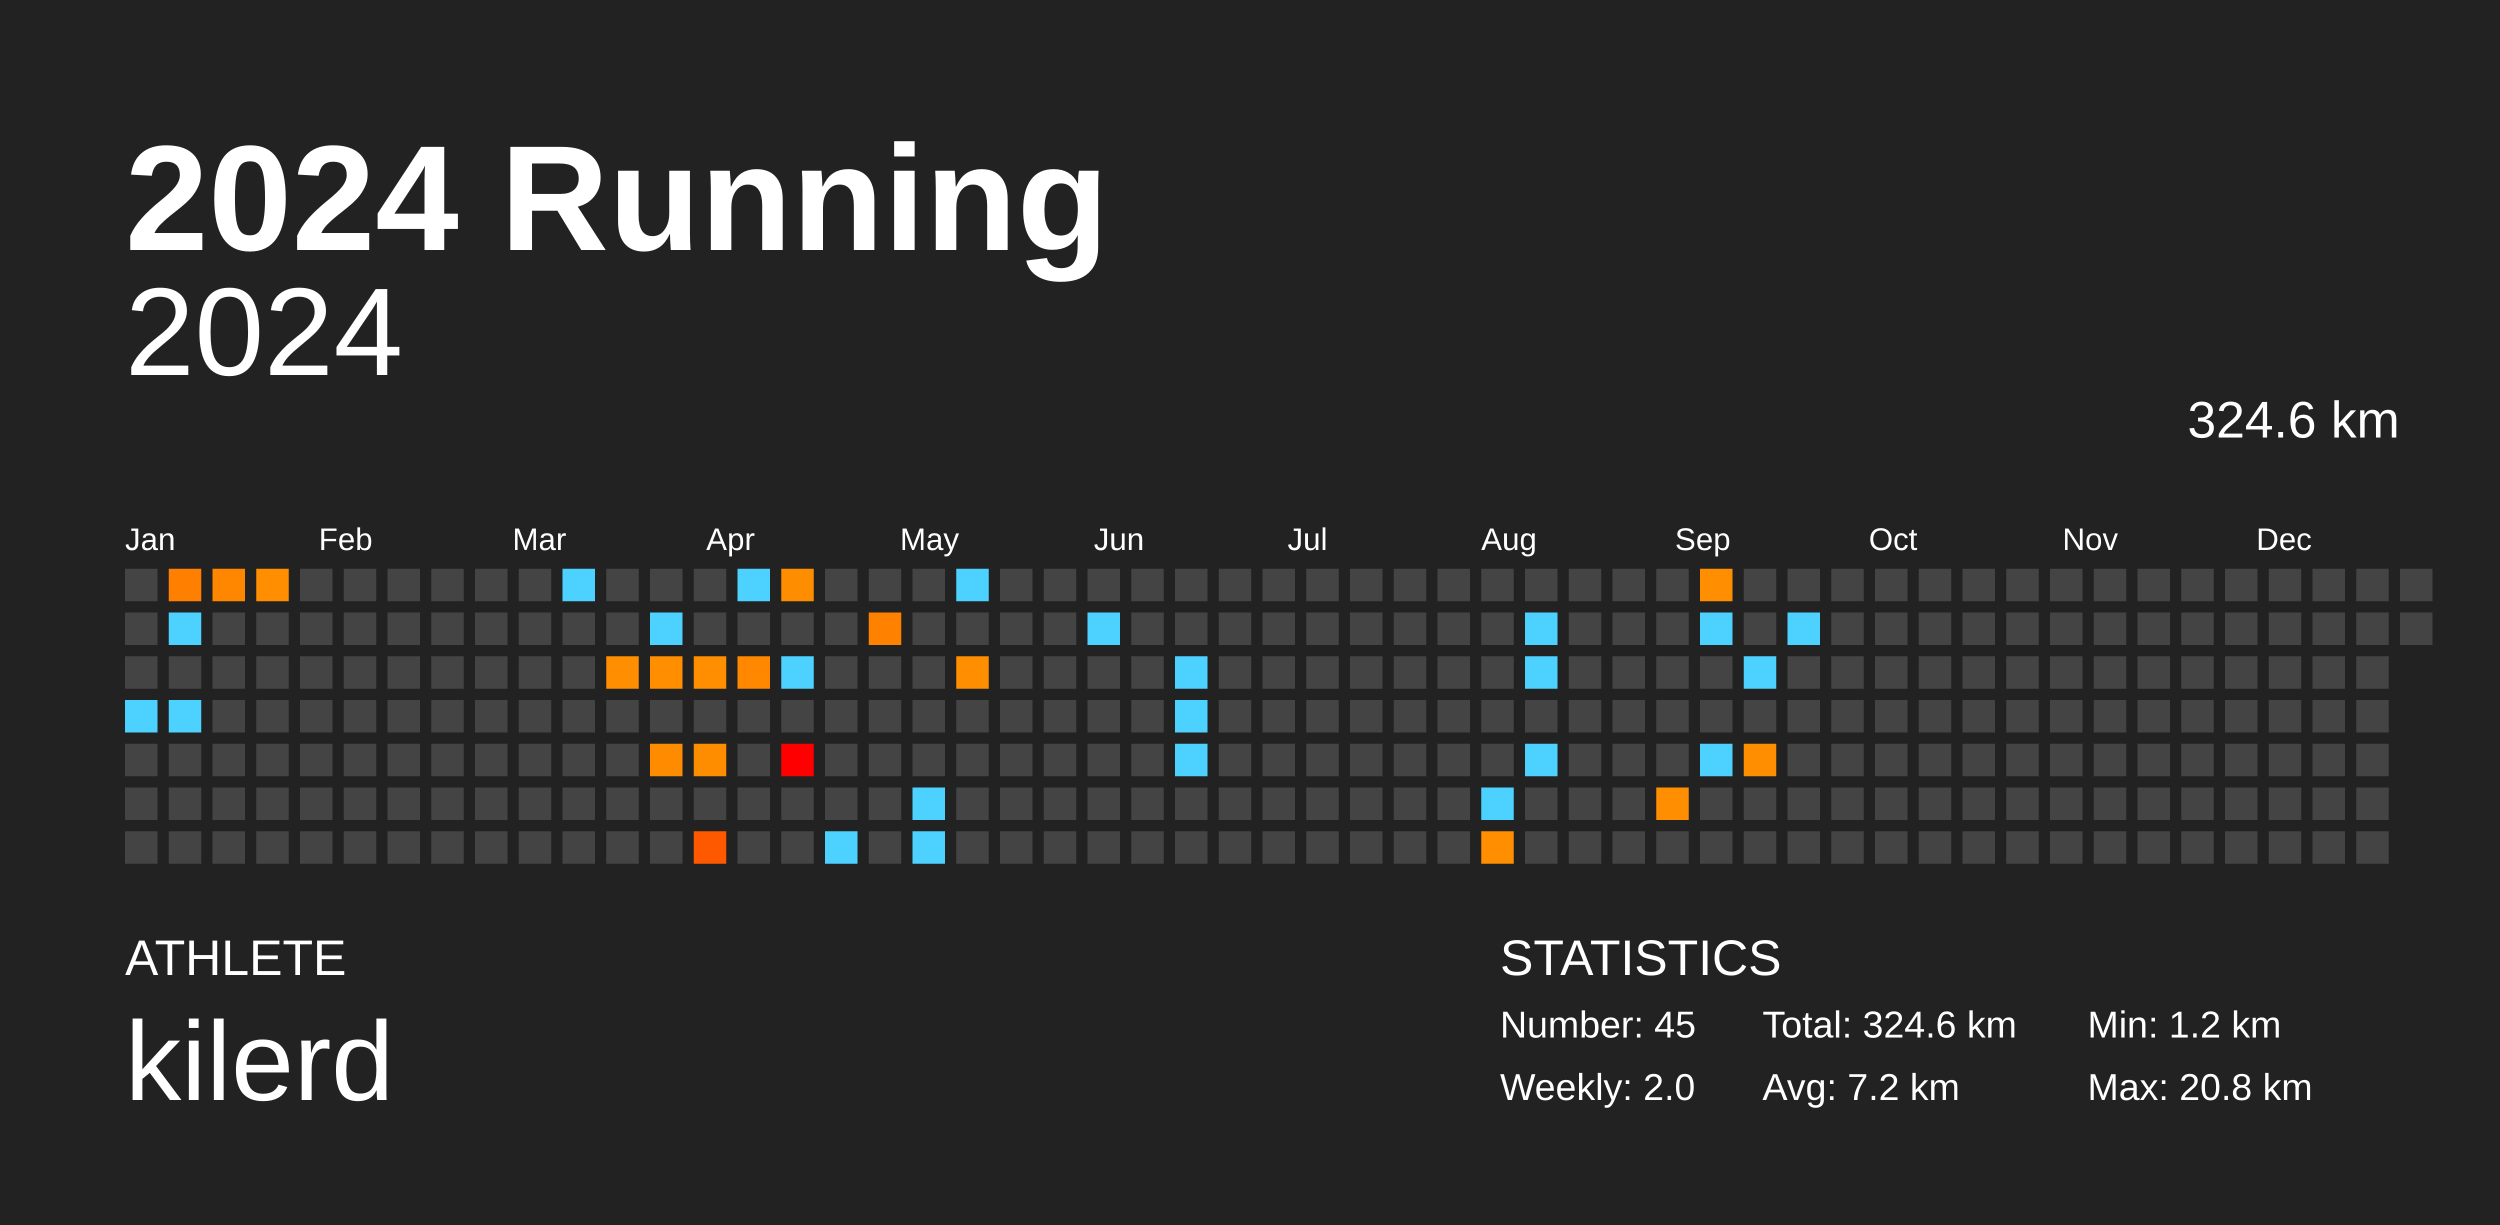
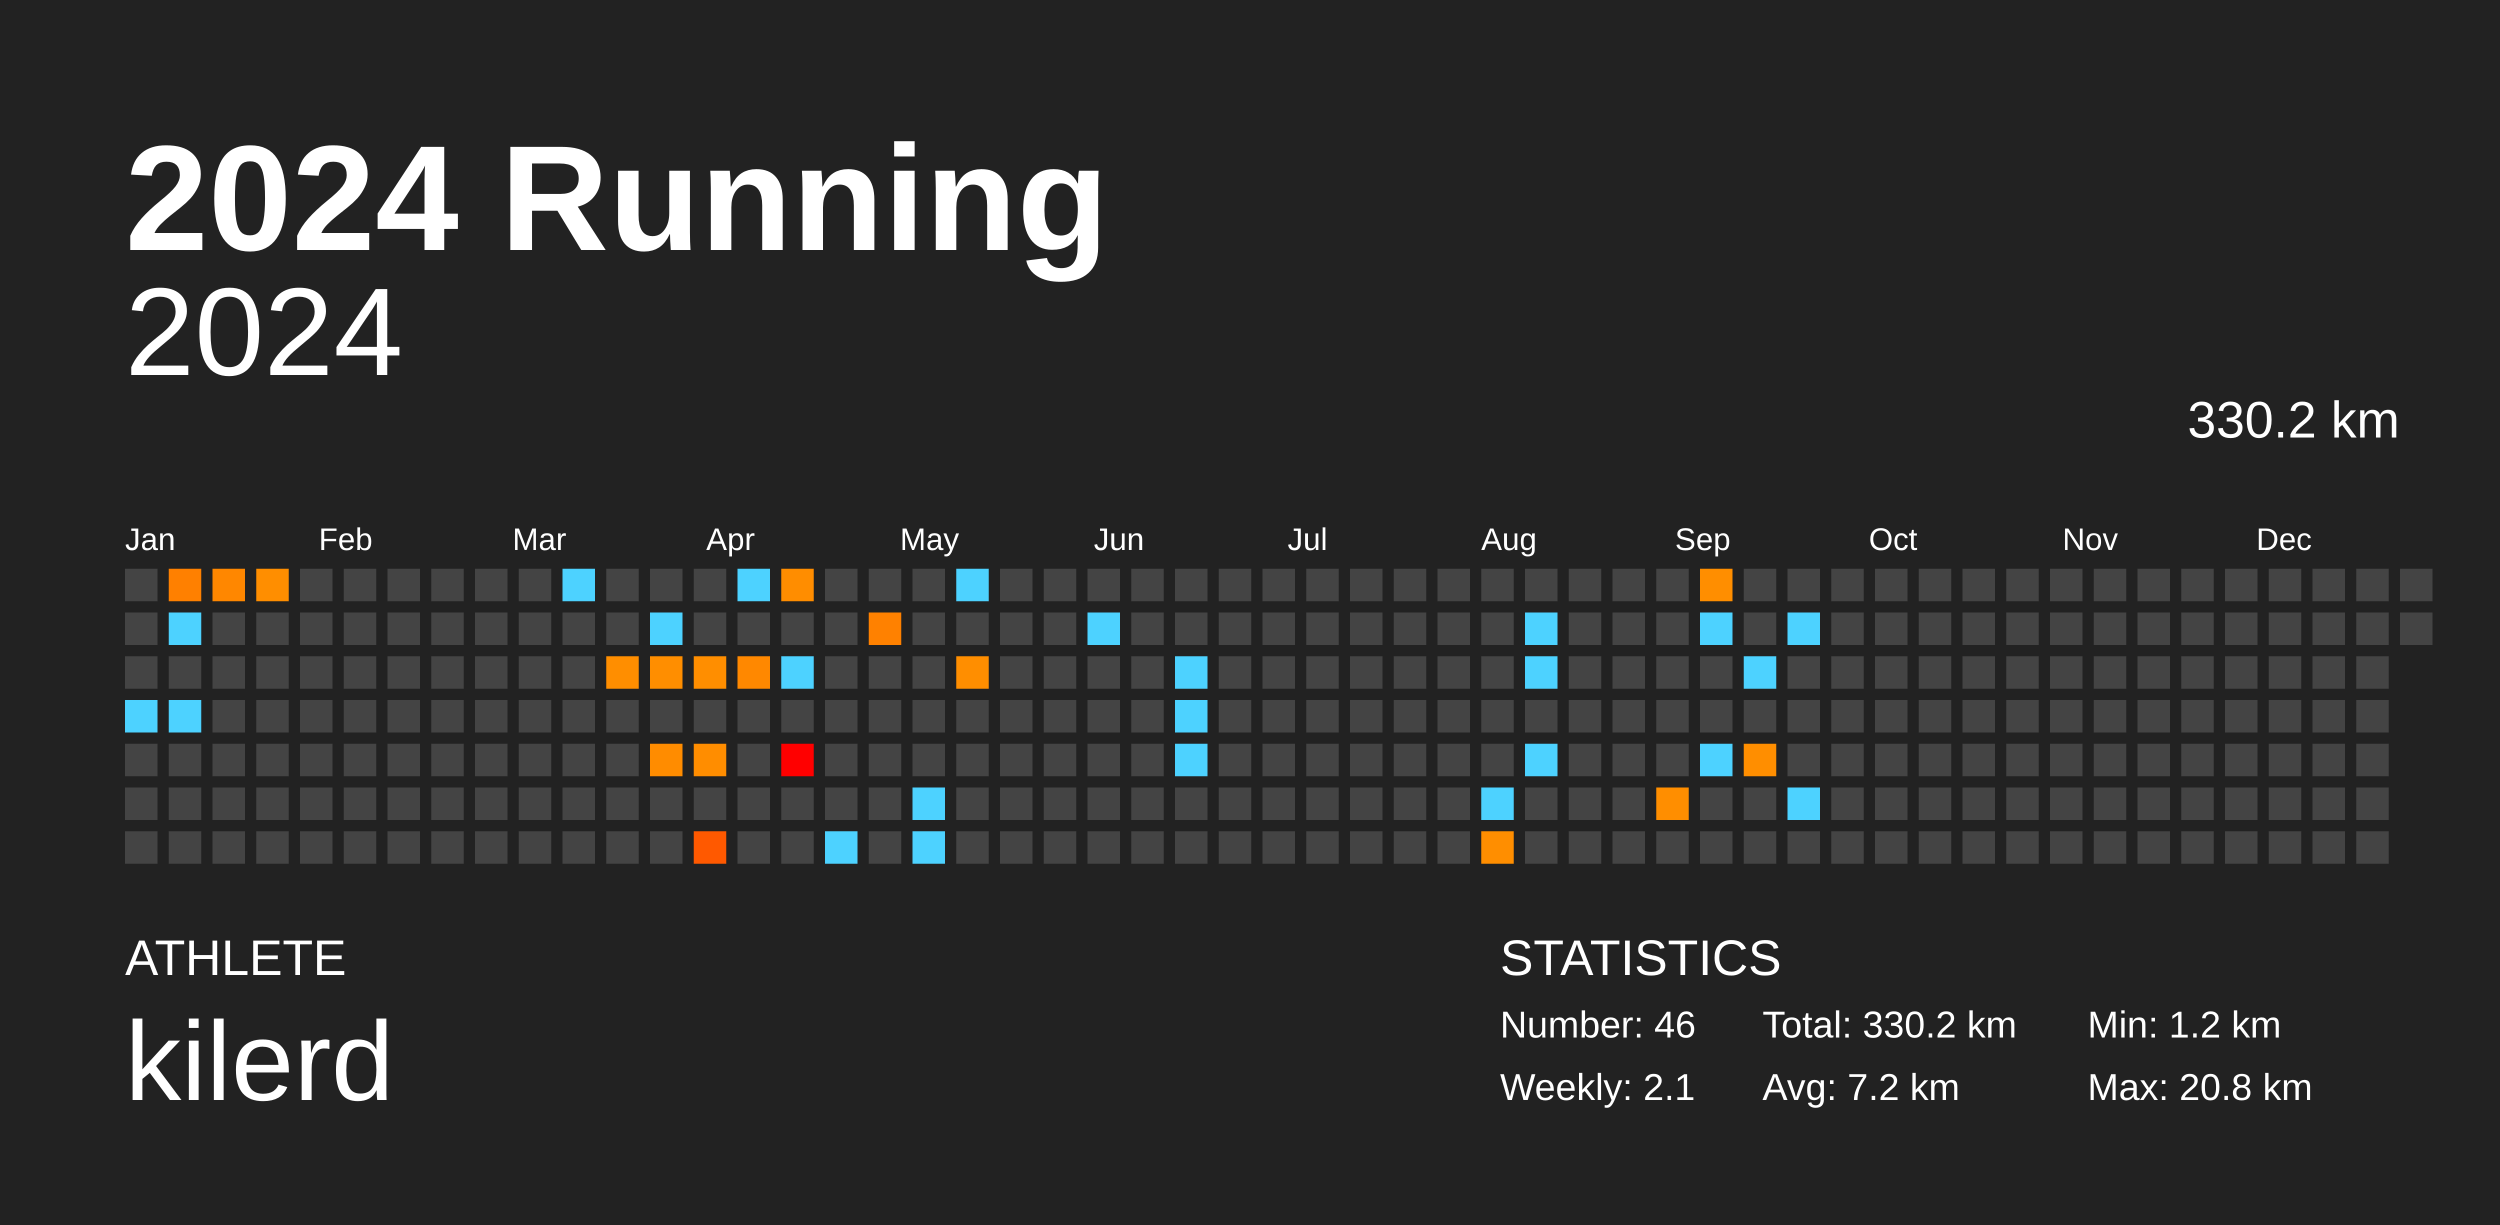
<svg xmlns="http://www.w3.org/2000/svg" baseProfile="full" height="98mm" version="1.1" viewBox="0,0,200,98" width="200mm">
  <defs />
  <rect fill="#222222" height="98" width="200" x="0" y="0" />
  <text fill="#FFFFFF" style="font-size:12px; font-family:Arial; font-weight:bold;" x="10" y="20">2024 Running</text>
  <text fill="#FFFFFF" style="font-size:4px; font-family:Arial" x="10" y="78">ATHLETE</text>
  <text fill="#FFFFFF" style="font-size:9px; font-family:Arial" x="10" y="88">kilerd</text>
  <text fill="#FFFFFF" style="font-size:4px; font-family:Arial" x="120" y="78">STATISTICS</text>
-   <text fill="#FFFFFF" style="font-size:3px; font-family:Arial" x="120" y="83">Number: 45</text>
-   <text fill="#FFFFFF" style="font-size:3px; font-family:Arial" x="120" y="88">Weekly: 2.0</text>
-   <text fill="#FFFFFF" style="font-size:3px; font-family:Arial" x="141" y="83">Total: 324.6 km</text>
+   <text fill="#FFFFFF" style="font-size:3px; font-family:Arial" x="120" y="83">Number: 46</text>
+   <text fill="#FFFFFF" style="font-size:3px; font-family:Arial" x="120" y="88">Weekly: 2.1</text>
+   <text fill="#FFFFFF" style="font-size:3px; font-family:Arial" x="141" y="83">Total: 330.2 km</text>
  <text fill="#FFFFFF" style="font-size:3px; font-family:Arial" x="141" y="88">Avg: 7.2 km</text>
  <text fill="#FFFFFF" style="font-size:3px; font-family:Arial" x="167" y="83">Min: 1.2 km</text>
  <text fill="#FFFFFF" style="font-size:3px; font-family:Arial" x="167" y="88">Max: 20.8 km</text>
  <text alignment-baseline="hanging" fill="#FFFFFF" style="font-size:10.0px; font-family:Arial;" x="10" y="30">2024</text>
-   <text alignment-baseline="hanging" fill="#FFFFFF" style="font-size:4.125px; font-family:Arial;" x="175" y="35">324.6 km</text>
+   <text alignment-baseline="hanging" fill="#FFFFFF" style="font-size:4.125px; font-family:Arial;" x="175" y="35">330.2 km</text>
  <text fill="#FFFFFF" style="font-size:2.5px; font-family:Arial" x="10.0" y="44">Jan</text>
  <text fill="#FFFFFF" style="font-size:2.5px; font-family:Arial" x="25.5" y="44">Feb</text>
  <text fill="#FFFFFF" style="font-size:2.5px; font-family:Arial" x="41.0" y="44">Mar</text>
  <text fill="#FFFFFF" style="font-size:2.5px; font-family:Arial" x="56.5" y="44">Apr</text>
  <text fill="#FFFFFF" style="font-size:2.5px; font-family:Arial" x="72.0" y="44">May</text>
  <text fill="#FFFFFF" style="font-size:2.5px; font-family:Arial" x="87.5" y="44">Jun</text>
  <text fill="#FFFFFF" style="font-size:2.5px; font-family:Arial" x="103.0" y="44">Jul</text>
  <text fill="#FFFFFF" style="font-size:2.5px; font-family:Arial" x="118.5" y="44">Aug</text>
  <text fill="#FFFFFF" style="font-size:2.5px; font-family:Arial" x="134.0" y="44">Sep</text>
  <text fill="#FFFFFF" style="font-size:2.5px; font-family:Arial" x="149.5" y="44">Oct</text>
  <text fill="#FFFFFF" style="font-size:2.5px; font-family:Arial" x="165.0" y="44">Nov</text>
  <text fill="#FFFFFF" style="font-size:2.5px; font-family:Arial" x="180.5" y="44">Dec</text>
  <rect fill="#444444" height="2.6" width="2.6" x="10.0" y="45.5" />
  <rect fill="#444444" height="2.6" width="2.6" x="10.0" y="49.0" />
  <rect fill="#444444" height="2.6" width="2.6" x="10.0" y="52.5" />
  <rect fill="#4dd2ff" height="2.6" width="2.6" x="10.0" y="56.0" />
  <rect fill="#444444" height="2.6" width="2.6" x="10.0" y="59.5" />
  <rect fill="#444444" height="2.6" width="2.6" x="10.0" y="63.0" />
  <rect fill="#444444" height="2.6" width="2.6" x="10.0" y="66.5" />
  <rect fill="#ff8000" height="2.6" width="2.6" x="13.5" y="45.5" />
  <rect fill="#4dd2ff" height="2.6" width="2.6" x="13.5" y="49.0" />
  <rect fill="#444444" height="2.6" width="2.6" x="13.5" y="52.5" />
  <rect fill="#4dd2ff" height="2.6" width="2.6" x="13.5" y="56.0" />
  <rect fill="#444444" height="2.6" width="2.6" x="13.5" y="59.5" />
  <rect fill="#444444" height="2.6" width="2.6" x="13.5" y="63.0" />
  <rect fill="#444444" height="2.6" width="2.6" x="13.5" y="66.5" />
  <rect fill="#ff8700" height="2.6" width="2.6" x="17.0" y="45.5" />
  <rect fill="#444444" height="2.6" width="2.6" x="17.0" y="49.0" />
  <rect fill="#444444" height="2.6" width="2.6" x="17.0" y="52.5" />
  <rect fill="#444444" height="2.6" width="2.6" x="17.0" y="56.0" />
  <rect fill="#444444" height="2.6" width="2.6" x="17.0" y="59.5" />
  <rect fill="#444444" height="2.6" width="2.6" x="17.0" y="63.0" />
  <rect fill="#444444" height="2.6" width="2.6" x="17.0" y="66.5" />
  <rect fill="#ff8e00" height="2.6" width="2.6" x="20.5" y="45.5" />
  <rect fill="#444444" height="2.6" width="2.6" x="20.5" y="49.0" />
  <rect fill="#444444" height="2.6" width="2.6" x="20.5" y="52.5" />
  <rect fill="#444444" height="2.6" width="2.6" x="20.5" y="56.0" />
  <rect fill="#444444" height="2.6" width="2.6" x="20.5" y="59.5" />
  <rect fill="#444444" height="2.6" width="2.6" x="20.5" y="63.0" />
  <rect fill="#444444" height="2.6" width="2.6" x="20.5" y="66.5" />
  <rect fill="#444444" height="2.6" width="2.6" x="24.0" y="45.5" />
  <rect fill="#444444" height="2.6" width="2.6" x="24.0" y="49.0" />
  <rect fill="#444444" height="2.6" width="2.6" x="24.0" y="52.5" />
  <rect fill="#444444" height="2.6" width="2.6" x="24.0" y="56.0" />
  <rect fill="#444444" height="2.6" width="2.6" x="24.0" y="59.5" />
  <rect fill="#444444" height="2.6" width="2.6" x="24.0" y="63.0" />
  <rect fill="#444444" height="2.6" width="2.6" x="24.0" y="66.5" />
  <rect fill="#444444" height="2.6" width="2.6" x="27.5" y="45.5" />
  <rect fill="#444444" height="2.6" width="2.6" x="27.5" y="49.0" />
  <rect fill="#444444" height="2.6" width="2.6" x="27.5" y="52.5" />
  <rect fill="#444444" height="2.6" width="2.6" x="27.5" y="56.0" />
  <rect fill="#444444" height="2.6" width="2.6" x="27.5" y="59.5" />
  <rect fill="#444444" height="2.6" width="2.6" x="27.5" y="63.0" />
  <rect fill="#444444" height="2.6" width="2.6" x="27.5" y="66.5" />
  <rect fill="#444444" height="2.6" width="2.6" x="31.0" y="45.5" />
  <rect fill="#444444" height="2.6" width="2.6" x="31.0" y="49.0" />
  <rect fill="#444444" height="2.6" width="2.6" x="31.0" y="52.5" />
  <rect fill="#444444" height="2.6" width="2.6" x="31.0" y="56.0" />
  <rect fill="#444444" height="2.6" width="2.6" x="31.0" y="59.5" />
  <rect fill="#444444" height="2.6" width="2.6" x="31.0" y="63.0" />
  <rect fill="#444444" height="2.6" width="2.6" x="31.0" y="66.5" />
  <rect fill="#444444" height="2.6" width="2.6" x="34.5" y="45.5" />
  <rect fill="#444444" height="2.6" width="2.6" x="34.5" y="49.0" />
  <rect fill="#444444" height="2.6" width="2.6" x="34.5" y="52.5" />
  <rect fill="#444444" height="2.6" width="2.6" x="34.5" y="56.0" />
  <rect fill="#444444" height="2.6" width="2.6" x="34.5" y="59.5" />
  <rect fill="#444444" height="2.6" width="2.6" x="34.5" y="63.0" />
  <rect fill="#444444" height="2.6" width="2.6" x="34.5" y="66.5" />
  <rect fill="#444444" height="2.6" width="2.6" x="38.0" y="45.5" />
  <rect fill="#444444" height="2.6" width="2.6" x="38.0" y="49.0" />
  <rect fill="#444444" height="2.6" width="2.6" x="38.0" y="52.5" />
  <rect fill="#444444" height="2.6" width="2.6" x="38.0" y="56.0" />
  <rect fill="#444444" height="2.6" width="2.6" x="38.0" y="59.5" />
  <rect fill="#444444" height="2.6" width="2.6" x="38.0" y="63.0" />
  <rect fill="#444444" height="2.6" width="2.6" x="38.0" y="66.5" />
  <rect fill="#444444" height="2.6" width="2.6" x="41.5" y="45.5" />
  <rect fill="#444444" height="2.6" width="2.6" x="41.5" y="49.0" />
  <rect fill="#444444" height="2.6" width="2.6" x="41.5" y="52.5" />
  <rect fill="#444444" height="2.6" width="2.6" x="41.5" y="56.0" />
  <rect fill="#444444" height="2.6" width="2.6" x="41.5" y="59.5" />
  <rect fill="#444444" height="2.6" width="2.6" x="41.5" y="63.0" />
  <rect fill="#444444" height="2.6" width="2.6" x="41.5" y="66.5" />
  <rect fill="#4dd2ff" height="2.6" width="2.6" x="45.0" y="45.5" />
  <rect fill="#444444" height="2.6" width="2.6" x="45.0" y="49.0" />
  <rect fill="#444444" height="2.6" width="2.6" x="45.0" y="52.5" />
  <rect fill="#444444" height="2.6" width="2.6" x="45.0" y="56.0" />
  <rect fill="#444444" height="2.6" width="2.6" x="45.0" y="59.5" />
  <rect fill="#444444" height="2.6" width="2.6" x="45.0" y="63.0" />
  <rect fill="#444444" height="2.6" width="2.6" x="45.0" y="66.5" />
  <rect fill="#444444" height="2.6" width="2.6" x="48.5" y="45.5" />
  <rect fill="#444444" height="2.6" width="2.6" x="48.5" y="49.0" />
  <rect fill="#ff8e00" height="2.6" width="2.6" x="48.5" y="52.5" />
  <rect fill="#444444" height="2.6" width="2.6" x="48.5" y="56.0" />
  <rect fill="#444444" height="2.6" width="2.6" x="48.5" y="59.5" />
  <rect fill="#444444" height="2.6" width="2.6" x="48.5" y="63.0" />
  <rect fill="#444444" height="2.6" width="2.6" x="48.5" y="66.5" />
  <rect fill="#444444" height="2.6" width="2.6" x="52.0" y="45.5" />
  <rect fill="#4dd2ff" height="2.6" width="2.6" x="52.0" y="49.0" />
  <rect fill="#ff8e00" height="2.6" width="2.6" x="52.0" y="52.5" />
  <rect fill="#444444" height="2.6" width="2.6" x="52.0" y="56.0" />
  <rect fill="#ff8c00" height="2.6" width="2.6" x="52.0" y="59.5" />
  <rect fill="#444444" height="2.6" width="2.6" x="52.0" y="63.0" />
  <rect fill="#444444" height="2.6" width="2.6" x="52.0" y="66.5" />
  <rect fill="#444444" height="2.6" width="2.6" x="55.5" y="45.5" />
  <rect fill="#444444" height="2.6" width="2.6" x="55.5" y="49.0" />
  <rect fill="#ff8e00" height="2.6" width="2.6" x="55.5" y="52.5" />
  <rect fill="#444444" height="2.6" width="2.6" x="55.5" y="56.0" />
  <rect fill="#ff8d00" height="2.6" width="2.6" x="55.5" y="59.5" />
  <rect fill="#444444" height="2.6" width="2.6" x="55.5" y="63.0" />
  <rect fill="#ff5900" height="2.6" width="2.6" x="55.5" y="66.5" />
  <rect fill="#4dd2ff" height="2.6" width="2.6" x="59.0" y="45.5" />
  <rect fill="#444444" height="2.6" width="2.6" x="59.0" y="49.0" />
  <rect fill="#ff8800" height="2.6" width="2.6" x="59.0" y="52.5" />
  <rect fill="#444444" height="2.6" width="2.6" x="59.0" y="56.0" />
  <rect fill="#444444" height="2.6" width="2.6" x="59.0" y="59.5" />
  <rect fill="#444444" height="2.6" width="2.6" x="59.0" y="63.0" />
  <rect fill="#444444" height="2.6" width="2.6" x="59.0" y="66.5" />
  <rect fill="#ff8d00" height="2.6" width="2.6" x="62.5" y="45.5" />
  <rect fill="#444444" height="2.6" width="2.6" x="62.5" y="49.0" />
  <rect fill="#4dd2ff" height="2.6" width="2.6" x="62.5" y="52.5" />
  <rect fill="#444444" height="2.6" width="2.6" x="62.5" y="56.0" />
  <rect fill="red" height="2.6" width="2.6" x="62.5" y="59.5" />
  <rect fill="#444444" height="2.6" width="2.6" x="62.5" y="63.0" />
  <rect fill="#444444" height="2.6" width="2.6" x="62.5" y="66.5" />
  <rect fill="#444444" height="2.6" width="2.6" x="66.0" y="45.5" />
  <rect fill="#444444" height="2.6" width="2.6" x="66.0" y="49.0" />
  <rect fill="#444444" height="2.6" width="2.6" x="66.0" y="52.5" />
  <rect fill="#444444" height="2.6" width="2.6" x="66.0" y="56.0" />
  <rect fill="#444444" height="2.6" width="2.6" x="66.0" y="59.5" />
  <rect fill="#444444" height="2.6" width="2.6" x="66.0" y="63.0" />
  <rect fill="#4dd2ff" height="2.6" width="2.6" x="66.0" y="66.5" />
  <rect fill="#444444" height="2.6" width="2.6" x="69.5" y="45.5" />
  <rect fill="#ff8100" height="2.6" width="2.6" x="69.5" y="49.0" />
  <rect fill="#444444" height="2.6" width="2.6" x="69.5" y="52.5" />
  <rect fill="#444444" height="2.6" width="2.6" x="69.5" y="56.0" />
  <rect fill="#444444" height="2.6" width="2.6" x="69.5" y="59.5" />
  <rect fill="#444444" height="2.6" width="2.6" x="69.5" y="63.0" />
  <rect fill="#444444" height="2.6" width="2.6" x="69.5" y="66.5" />
  <rect fill="#444444" height="2.6" width="2.6" x="73.0" y="45.5" />
  <rect fill="#444444" height="2.6" width="2.6" x="73.0" y="49.0" />
  <rect fill="#444444" height="2.6" width="2.6" x="73.0" y="52.5" />
  <rect fill="#444444" height="2.6" width="2.6" x="73.0" y="56.0" />
  <rect fill="#444444" height="2.6" width="2.6" x="73.0" y="59.5" />
  <rect fill="#4dd2ff" height="2.6" width="2.6" x="73.0" y="63.0" />
  <rect fill="#4dd2ff" height="2.6" width="2.6" x="73.0" y="66.5" />
  <rect fill="#4dd2ff" height="2.6" width="2.6" x="76.5" y="45.5" />
  <rect fill="#444444" height="2.6" width="2.6" x="76.5" y="49.0" />
  <rect fill="#ff8e00" height="2.6" width="2.6" x="76.5" y="52.5" />
  <rect fill="#444444" height="2.6" width="2.6" x="76.5" y="56.0" />
  <rect fill="#444444" height="2.6" width="2.6" x="76.5" y="59.5" />
  <rect fill="#444444" height="2.6" width="2.6" x="76.5" y="63.0" />
  <rect fill="#444444" height="2.6" width="2.6" x="76.5" y="66.5" />
  <rect fill="#444444" height="2.6" width="2.6" x="80.0" y="45.5" />
  <rect fill="#444444" height="2.6" width="2.6" x="80.0" y="49.0" />
  <rect fill="#444444" height="2.6" width="2.6" x="80.0" y="52.5" />
  <rect fill="#444444" height="2.6" width="2.6" x="80.0" y="56.0" />
  <rect fill="#444444" height="2.6" width="2.6" x="80.0" y="59.5" />
  <rect fill="#444444" height="2.6" width="2.6" x="80.0" y="63.0" />
  <rect fill="#444444" height="2.6" width="2.6" x="80.0" y="66.5" />
  <rect fill="#444444" height="2.6" width="2.6" x="83.5" y="45.5" />
  <rect fill="#444444" height="2.6" width="2.6" x="83.5" y="49.0" />
  <rect fill="#444444" height="2.6" width="2.6" x="83.5" y="52.5" />
  <rect fill="#444444" height="2.6" width="2.6" x="83.5" y="56.0" />
  <rect fill="#444444" height="2.6" width="2.6" x="83.5" y="59.5" />
  <rect fill="#444444" height="2.6" width="2.6" x="83.5" y="63.0" />
  <rect fill="#444444" height="2.6" width="2.6" x="83.5" y="66.5" />
  <rect fill="#444444" height="2.6" width="2.6" x="87.0" y="45.5" />
  <rect fill="#4dd2ff" height="2.6" width="2.6" x="87.0" y="49.0" />
  <rect fill="#444444" height="2.6" width="2.6" x="87.0" y="52.5" />
  <rect fill="#444444" height="2.6" width="2.6" x="87.0" y="56.0" />
  <rect fill="#444444" height="2.6" width="2.6" x="87.0" y="59.5" />
  <rect fill="#444444" height="2.6" width="2.6" x="87.0" y="63.0" />
  <rect fill="#444444" height="2.6" width="2.6" x="87.0" y="66.5" />
  <rect fill="#444444" height="2.6" width="2.6" x="90.5" y="45.5" />
  <rect fill="#444444" height="2.6" width="2.6" x="90.5" y="49.0" />
  <rect fill="#444444" height="2.6" width="2.6" x="90.5" y="52.5" />
  <rect fill="#444444" height="2.6" width="2.6" x="90.5" y="56.0" />
  <rect fill="#444444" height="2.6" width="2.6" x="90.5" y="59.5" />
  <rect fill="#444444" height="2.6" width="2.6" x="90.5" y="63.0" />
  <rect fill="#444444" height="2.6" width="2.6" x="90.5" y="66.5" />
  <rect fill="#444444" height="2.6" width="2.6" x="94.0" y="45.5" />
  <rect fill="#444444" height="2.6" width="2.6" x="94.0" y="49.0" />
  <rect fill="#4dd2ff" height="2.6" width="2.6" x="94.0" y="52.5" />
  <rect fill="#4dd2ff" height="2.6" width="2.6" x="94.0" y="56.0" />
  <rect fill="#4dd2ff" height="2.6" width="2.6" x="94.0" y="59.5" />
  <rect fill="#444444" height="2.6" width="2.6" x="94.0" y="63.0" />
  <rect fill="#444444" height="2.6" width="2.6" x="94.0" y="66.5" />
  <rect fill="#444444" height="2.6" width="2.6" x="97.5" y="45.5" />
  <rect fill="#444444" height="2.6" width="2.6" x="97.5" y="49.0" />
  <rect fill="#444444" height="2.6" width="2.6" x="97.5" y="52.5" />
  <rect fill="#444444" height="2.6" width="2.6" x="97.5" y="56.0" />
  <rect fill="#444444" height="2.6" width="2.6" x="97.5" y="59.5" />
  <rect fill="#444444" height="2.6" width="2.6" x="97.5" y="63.0" />
  <rect fill="#444444" height="2.6" width="2.6" x="97.5" y="66.5" />
  <rect fill="#444444" height="2.6" width="2.6" x="101.0" y="45.5" />
  <rect fill="#444444" height="2.6" width="2.6" x="101.0" y="49.0" />
  <rect fill="#444444" height="2.6" width="2.6" x="101.0" y="52.5" />
  <rect fill="#444444" height="2.6" width="2.6" x="101.0" y="56.0" />
  <rect fill="#444444" height="2.6" width="2.6" x="101.0" y="59.5" />
  <rect fill="#444444" height="2.6" width="2.6" x="101.0" y="63.0" />
  <rect fill="#444444" height="2.6" width="2.6" x="101.0" y="66.5" />
  <rect fill="#444444" height="2.6" width="2.6" x="104.5" y="45.5" />
  <rect fill="#444444" height="2.6" width="2.6" x="104.5" y="49.0" />
  <rect fill="#444444" height="2.6" width="2.6" x="104.5" y="52.5" />
  <rect fill="#444444" height="2.6" width="2.6" x="104.5" y="56.0" />
  <rect fill="#444444" height="2.6" width="2.6" x="104.5" y="59.5" />
  <rect fill="#444444" height="2.6" width="2.6" x="104.5" y="63.0" />
  <rect fill="#444444" height="2.6" width="2.6" x="104.5" y="66.5" />
  <rect fill="#444444" height="2.6" width="2.6" x="108.0" y="45.5" />
  <rect fill="#444444" height="2.6" width="2.6" x="108.0" y="49.0" />
  <rect fill="#444444" height="2.6" width="2.6" x="108.0" y="52.5" />
  <rect fill="#444444" height="2.6" width="2.6" x="108.0" y="56.0" />
  <rect fill="#444444" height="2.6" width="2.6" x="108.0" y="59.5" />
  <rect fill="#444444" height="2.6" width="2.6" x="108.0" y="63.0" />
  <rect fill="#444444" height="2.6" width="2.6" x="108.0" y="66.5" />
  <rect fill="#444444" height="2.6" width="2.6" x="111.5" y="45.5" />
  <rect fill="#444444" height="2.6" width="2.6" x="111.5" y="49.0" />
  <rect fill="#444444" height="2.6" width="2.6" x="111.5" y="52.5" />
  <rect fill="#444444" height="2.6" width="2.6" x="111.5" y="56.0" />
  <rect fill="#444444" height="2.6" width="2.6" x="111.5" y="59.5" />
  <rect fill="#444444" height="2.6" width="2.6" x="111.5" y="63.0" />
  <rect fill="#444444" height="2.6" width="2.6" x="111.5" y="66.5" />
  <rect fill="#444444" height="2.6" width="2.6" x="115.0" y="45.5" />
  <rect fill="#444444" height="2.6" width="2.6" x="115.0" y="49.0" />
  <rect fill="#444444" height="2.6" width="2.6" x="115.0" y="52.5" />
  <rect fill="#444444" height="2.6" width="2.6" x="115.0" y="56.0" />
  <rect fill="#444444" height="2.6" width="2.6" x="115.0" y="59.5" />
  <rect fill="#444444" height="2.6" width="2.6" x="115.0" y="63.0" />
  <rect fill="#444444" height="2.6" width="2.6" x="115.0" y="66.5" />
  <rect fill="#444444" height="2.6" width="2.6" x="118.5" y="45.5" />
  <rect fill="#444444" height="2.6" width="2.6" x="118.5" y="49.0" />
  <rect fill="#444444" height="2.6" width="2.6" x="118.5" y="52.5" />
  <rect fill="#444444" height="2.6" width="2.6" x="118.5" y="56.0" />
  <rect fill="#444444" height="2.6" width="2.6" x="118.5" y="59.5" />
  <rect fill="#4dd2ff" height="2.6" width="2.6" x="118.5" y="63.0" />
  <rect fill="#ff8e00" height="2.6" width="2.6" x="118.5" y="66.5" />
  <rect fill="#444444" height="2.6" width="2.6" x="122.0" y="45.5" />
  <rect fill="#4dd2ff" height="2.6" width="2.6" x="122.0" y="49.0" />
  <rect fill="#4dd2ff" height="2.6" width="2.6" x="122.0" y="52.5" />
  <rect fill="#444444" height="2.6" width="2.6" x="122.0" y="56.0" />
  <rect fill="#4dd2ff" height="2.6" width="2.6" x="122.0" y="59.5" />
  <rect fill="#444444" height="2.6" width="2.6" x="122.0" y="63.0" />
  <rect fill="#444444" height="2.6" width="2.6" x="122.0" y="66.5" />
  <rect fill="#444444" height="2.6" width="2.6" x="125.5" y="45.5" />
  <rect fill="#444444" height="2.6" width="2.6" x="125.5" y="49.0" />
  <rect fill="#444444" height="2.6" width="2.6" x="125.5" y="52.5" />
  <rect fill="#444444" height="2.6" width="2.6" x="125.5" y="56.0" />
  <rect fill="#444444" height="2.6" width="2.6" x="125.5" y="59.5" />
  <rect fill="#444444" height="2.6" width="2.6" x="125.5" y="63.0" />
  <rect fill="#444444" height="2.6" width="2.6" x="125.5" y="66.5" />
  <rect fill="#444444" height="2.6" width="2.6" x="129.0" y="45.5" />
  <rect fill="#444444" height="2.6" width="2.6" x="129.0" y="49.0" />
  <rect fill="#444444" height="2.6" width="2.6" x="129.0" y="52.5" />
  <rect fill="#444444" height="2.6" width="2.6" x="129.0" y="56.0" />
  <rect fill="#444444" height="2.6" width="2.6" x="129.0" y="59.5" />
  <rect fill="#444444" height="2.6" width="2.6" x="129.0" y="63.0" />
  <rect fill="#444444" height="2.6" width="2.6" x="129.0" y="66.5" />
  <rect fill="#444444" height="2.6" width="2.6" x="132.5" y="45.5" />
  <rect fill="#444444" height="2.6" width="2.6" x="132.5" y="49.0" />
  <rect fill="#444444" height="2.6" width="2.6" x="132.5" y="52.5" />
  <rect fill="#444444" height="2.6" width="2.6" x="132.5" y="56.0" />
  <rect fill="#444444" height="2.6" width="2.6" x="132.5" y="59.5" />
  <rect fill="#ff8e00" height="2.6" width="2.6" x="132.5" y="63.0" />
  <rect fill="#444444" height="2.6" width="2.6" x="132.5" y="66.5" />
  <rect fill="#ff8e00" height="2.6" width="2.6" x="136.0" y="45.5" />
  <rect fill="#4dd2ff" height="2.6" width="2.6" x="136.0" y="49.0" />
  <rect fill="#444444" height="2.6" width="2.6" x="136.0" y="52.5" />
  <rect fill="#444444" height="2.6" width="2.6" x="136.0" y="56.0" />
  <rect fill="#4dd2ff" height="2.6" width="2.6" x="136.0" y="59.5" />
  <rect fill="#444444" height="2.6" width="2.6" x="136.0" y="63.0" />
  <rect fill="#444444" height="2.6" width="2.6" x="136.0" y="66.5" />
  <rect fill="#444444" height="2.6" width="2.6" x="139.5" y="45.5" />
  <rect fill="#444444" height="2.6" width="2.6" x="139.5" y="49.0" />
  <rect fill="#4dd2ff" height="2.6" width="2.6" x="139.5" y="52.5" />
  <rect fill="#444444" height="2.6" width="2.6" x="139.5" y="56.0" />
  <rect fill="#ff8e00" height="2.6" width="2.6" x="139.5" y="59.5" />
  <rect fill="#444444" height="2.6" width="2.6" x="139.5" y="63.0" />
  <rect fill="#444444" height="2.6" width="2.6" x="139.5" y="66.5" />
  <rect fill="#444444" height="2.6" width="2.6" x="143.0" y="45.5" />
  <rect fill="#4dd2ff" height="2.6" width="2.6" x="143.0" y="49.0" />
  <rect fill="#444444" height="2.6" width="2.6" x="143.0" y="52.5" />
  <rect fill="#444444" height="2.6" width="2.6" x="143.0" y="56.0" />
  <rect fill="#444444" height="2.6" width="2.6" x="143.0" y="59.5" />
-   <rect fill="#444444" height="2.6" width="2.6" x="143.0" y="63.0" />
+   <rect fill="#4dd2ff" height="2.6" width="2.6" x="143.0" y="63.0" />
  <rect fill="#444444" height="2.6" width="2.6" x="143.0" y="66.5" />
  <rect fill="#444444" height="2.6" width="2.6" x="146.5" y="45.5" />
  <rect fill="#444444" height="2.6" width="2.6" x="146.5" y="49.0" />
  <rect fill="#444444" height="2.6" width="2.6" x="146.5" y="52.5" />
  <rect fill="#444444" height="2.6" width="2.6" x="146.5" y="56.0" />
  <rect fill="#444444" height="2.6" width="2.6" x="146.5" y="59.5" />
  <rect fill="#444444" height="2.6" width="2.6" x="146.5" y="63.0" />
  <rect fill="#444444" height="2.6" width="2.6" x="146.5" y="66.5" />
  <rect fill="#444444" height="2.6" width="2.6" x="150.0" y="45.5" />
  <rect fill="#444444" height="2.6" width="2.6" x="150.0" y="49.0" />
  <rect fill="#444444" height="2.6" width="2.6" x="150.0" y="52.5" />
  <rect fill="#444444" height="2.6" width="2.6" x="150.0" y="56.0" />
  <rect fill="#444444" height="2.6" width="2.6" x="150.0" y="59.5" />
  <rect fill="#444444" height="2.6" width="2.6" x="150.0" y="63.0" />
  <rect fill="#444444" height="2.6" width="2.6" x="150.0" y="66.5" />
  <rect fill="#444444" height="2.6" width="2.6" x="153.5" y="45.5" />
  <rect fill="#444444" height="2.6" width="2.6" x="153.5" y="49.0" />
  <rect fill="#444444" height="2.6" width="2.6" x="153.5" y="52.5" />
  <rect fill="#444444" height="2.6" width="2.6" x="153.5" y="56.0" />
  <rect fill="#444444" height="2.6" width="2.6" x="153.5" y="59.5" />
  <rect fill="#444444" height="2.6" width="2.6" x="153.5" y="63.0" />
  <rect fill="#444444" height="2.6" width="2.6" x="153.5" y="66.5" />
  <rect fill="#444444" height="2.6" width="2.6" x="157.0" y="45.5" />
  <rect fill="#444444" height="2.6" width="2.6" x="157.0" y="49.0" />
  <rect fill="#444444" height="2.6" width="2.6" x="157.0" y="52.5" />
  <rect fill="#444444" height="2.6" width="2.6" x="157.0" y="56.0" />
  <rect fill="#444444" height="2.6" width="2.6" x="157.0" y="59.5" />
  <rect fill="#444444" height="2.6" width="2.6" x="157.0" y="63.0" />
  <rect fill="#444444" height="2.6" width="2.6" x="157.0" y="66.5" />
  <rect fill="#444444" height="2.6" width="2.6" x="160.5" y="45.5" />
  <rect fill="#444444" height="2.6" width="2.6" x="160.5" y="49.0" />
  <rect fill="#444444" height="2.6" width="2.6" x="160.5" y="52.5" />
  <rect fill="#444444" height="2.6" width="2.6" x="160.5" y="56.0" />
  <rect fill="#444444" height="2.6" width="2.6" x="160.5" y="59.5" />
  <rect fill="#444444" height="2.6" width="2.6" x="160.5" y="63.0" />
  <rect fill="#444444" height="2.6" width="2.6" x="160.5" y="66.5" />
  <rect fill="#444444" height="2.6" width="2.6" x="164.0" y="45.5" />
  <rect fill="#444444" height="2.6" width="2.6" x="164.0" y="49.0" />
  <rect fill="#444444" height="2.6" width="2.6" x="164.0" y="52.5" />
  <rect fill="#444444" height="2.6" width="2.6" x="164.0" y="56.0" />
  <rect fill="#444444" height="2.6" width="2.6" x="164.0" y="59.5" />
  <rect fill="#444444" height="2.6" width="2.6" x="164.0" y="63.0" />
  <rect fill="#444444" height="2.6" width="2.6" x="164.0" y="66.5" />
  <rect fill="#444444" height="2.6" width="2.6" x="167.5" y="45.5" />
  <rect fill="#444444" height="2.6" width="2.6" x="167.5" y="49.0" />
  <rect fill="#444444" height="2.6" width="2.6" x="167.5" y="52.5" />
  <rect fill="#444444" height="2.6" width="2.6" x="167.5" y="56.0" />
  <rect fill="#444444" height="2.6" width="2.6" x="167.5" y="59.5" />
  <rect fill="#444444" height="2.6" width="2.6" x="167.5" y="63.0" />
  <rect fill="#444444" height="2.6" width="2.6" x="167.5" y="66.5" />
  <rect fill="#444444" height="2.6" width="2.6" x="171.0" y="45.5" />
  <rect fill="#444444" height="2.6" width="2.6" x="171.0" y="49.0" />
  <rect fill="#444444" height="2.6" width="2.6" x="171.0" y="52.5" />
  <rect fill="#444444" height="2.6" width="2.6" x="171.0" y="56.0" />
  <rect fill="#444444" height="2.6" width="2.6" x="171.0" y="59.5" />
  <rect fill="#444444" height="2.6" width="2.6" x="171.0" y="63.0" />
  <rect fill="#444444" height="2.6" width="2.6" x="171.0" y="66.5" />
  <rect fill="#444444" height="2.6" width="2.6" x="174.5" y="45.5" />
  <rect fill="#444444" height="2.6" width="2.6" x="174.5" y="49.0" />
  <rect fill="#444444" height="2.6" width="2.6" x="174.5" y="52.5" />
  <rect fill="#444444" height="2.6" width="2.6" x="174.5" y="56.0" />
  <rect fill="#444444" height="2.6" width="2.6" x="174.5" y="59.5" />
  <rect fill="#444444" height="2.6" width="2.6" x="174.5" y="63.0" />
  <rect fill="#444444" height="2.6" width="2.6" x="174.5" y="66.5" />
  <rect fill="#444444" height="2.6" width="2.6" x="178.0" y="45.5" />
  <rect fill="#444444" height="2.6" width="2.6" x="178.0" y="49.0" />
  <rect fill="#444444" height="2.6" width="2.6" x="178.0" y="52.5" />
  <rect fill="#444444" height="2.6" width="2.6" x="178.0" y="56.0" />
  <rect fill="#444444" height="2.6" width="2.6" x="178.0" y="59.5" />
  <rect fill="#444444" height="2.6" width="2.6" x="178.0" y="63.0" />
  <rect fill="#444444" height="2.6" width="2.6" x="178.0" y="66.5" />
  <rect fill="#444444" height="2.6" width="2.6" x="181.5" y="45.5" />
  <rect fill="#444444" height="2.6" width="2.6" x="181.5" y="49.0" />
  <rect fill="#444444" height="2.6" width="2.6" x="181.5" y="52.5" />
  <rect fill="#444444" height="2.6" width="2.6" x="181.5" y="56.0" />
  <rect fill="#444444" height="2.6" width="2.6" x="181.5" y="59.5" />
  <rect fill="#444444" height="2.6" width="2.6" x="181.5" y="63.0" />
  <rect fill="#444444" height="2.6" width="2.6" x="181.5" y="66.5" />
  <rect fill="#444444" height="2.6" width="2.6" x="185.0" y="45.5" />
  <rect fill="#444444" height="2.6" width="2.6" x="185.0" y="49.0" />
  <rect fill="#444444" height="2.6" width="2.6" x="185.0" y="52.5" />
  <rect fill="#444444" height="2.6" width="2.6" x="185.0" y="56.0" />
  <rect fill="#444444" height="2.6" width="2.6" x="185.0" y="59.5" />
  <rect fill="#444444" height="2.6" width="2.6" x="185.0" y="63.0" />
  <rect fill="#444444" height="2.6" width="2.6" x="185.0" y="66.5" />
  <rect fill="#444444" height="2.6" width="2.6" x="188.5" y="45.5" />
  <rect fill="#444444" height="2.6" width="2.6" x="188.5" y="49.0" />
  <rect fill="#444444" height="2.6" width="2.6" x="188.5" y="52.5" />
  <rect fill="#444444" height="2.6" width="2.6" x="188.5" y="56.0" />
  <rect fill="#444444" height="2.6" width="2.6" x="188.5" y="59.5" />
  <rect fill="#444444" height="2.6" width="2.6" x="188.5" y="63.0" />
  <rect fill="#444444" height="2.6" width="2.6" x="188.5" y="66.5" />
  <rect fill="#444444" height="2.6" width="2.6" x="192.0" y="45.5" />
  <rect fill="#444444" height="2.6" width="2.6" x="192.0" y="49.0" />
</svg>
